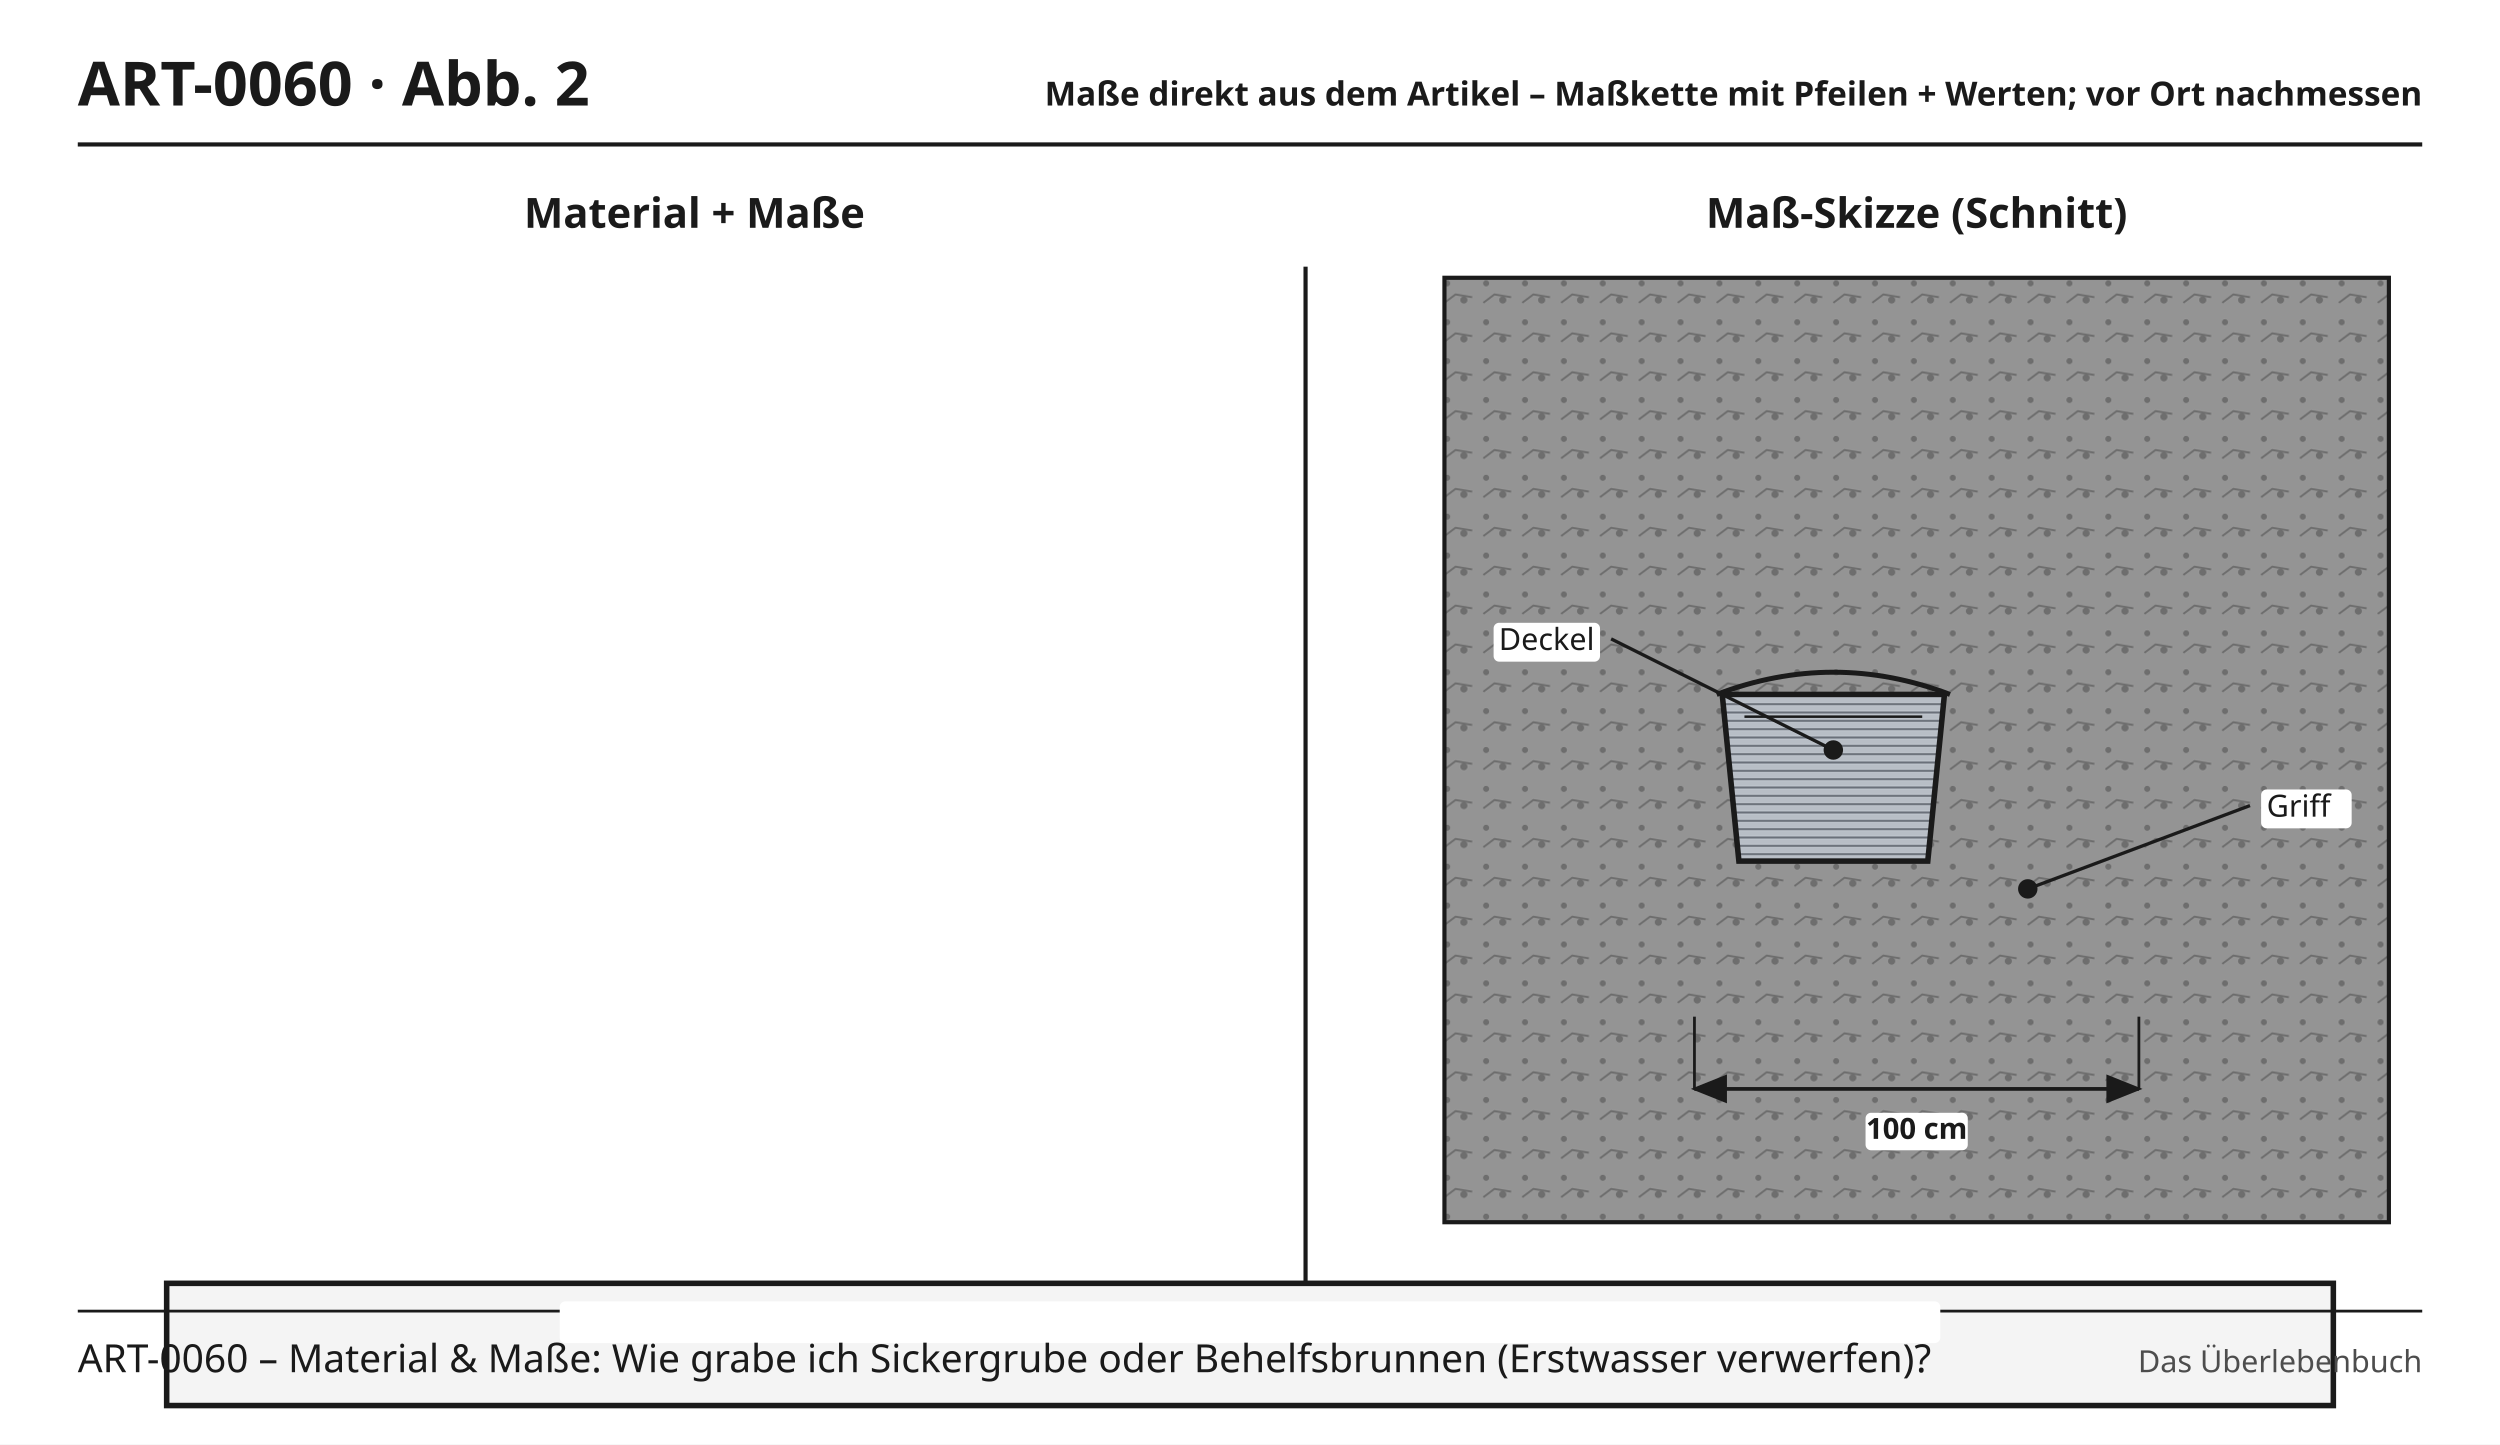
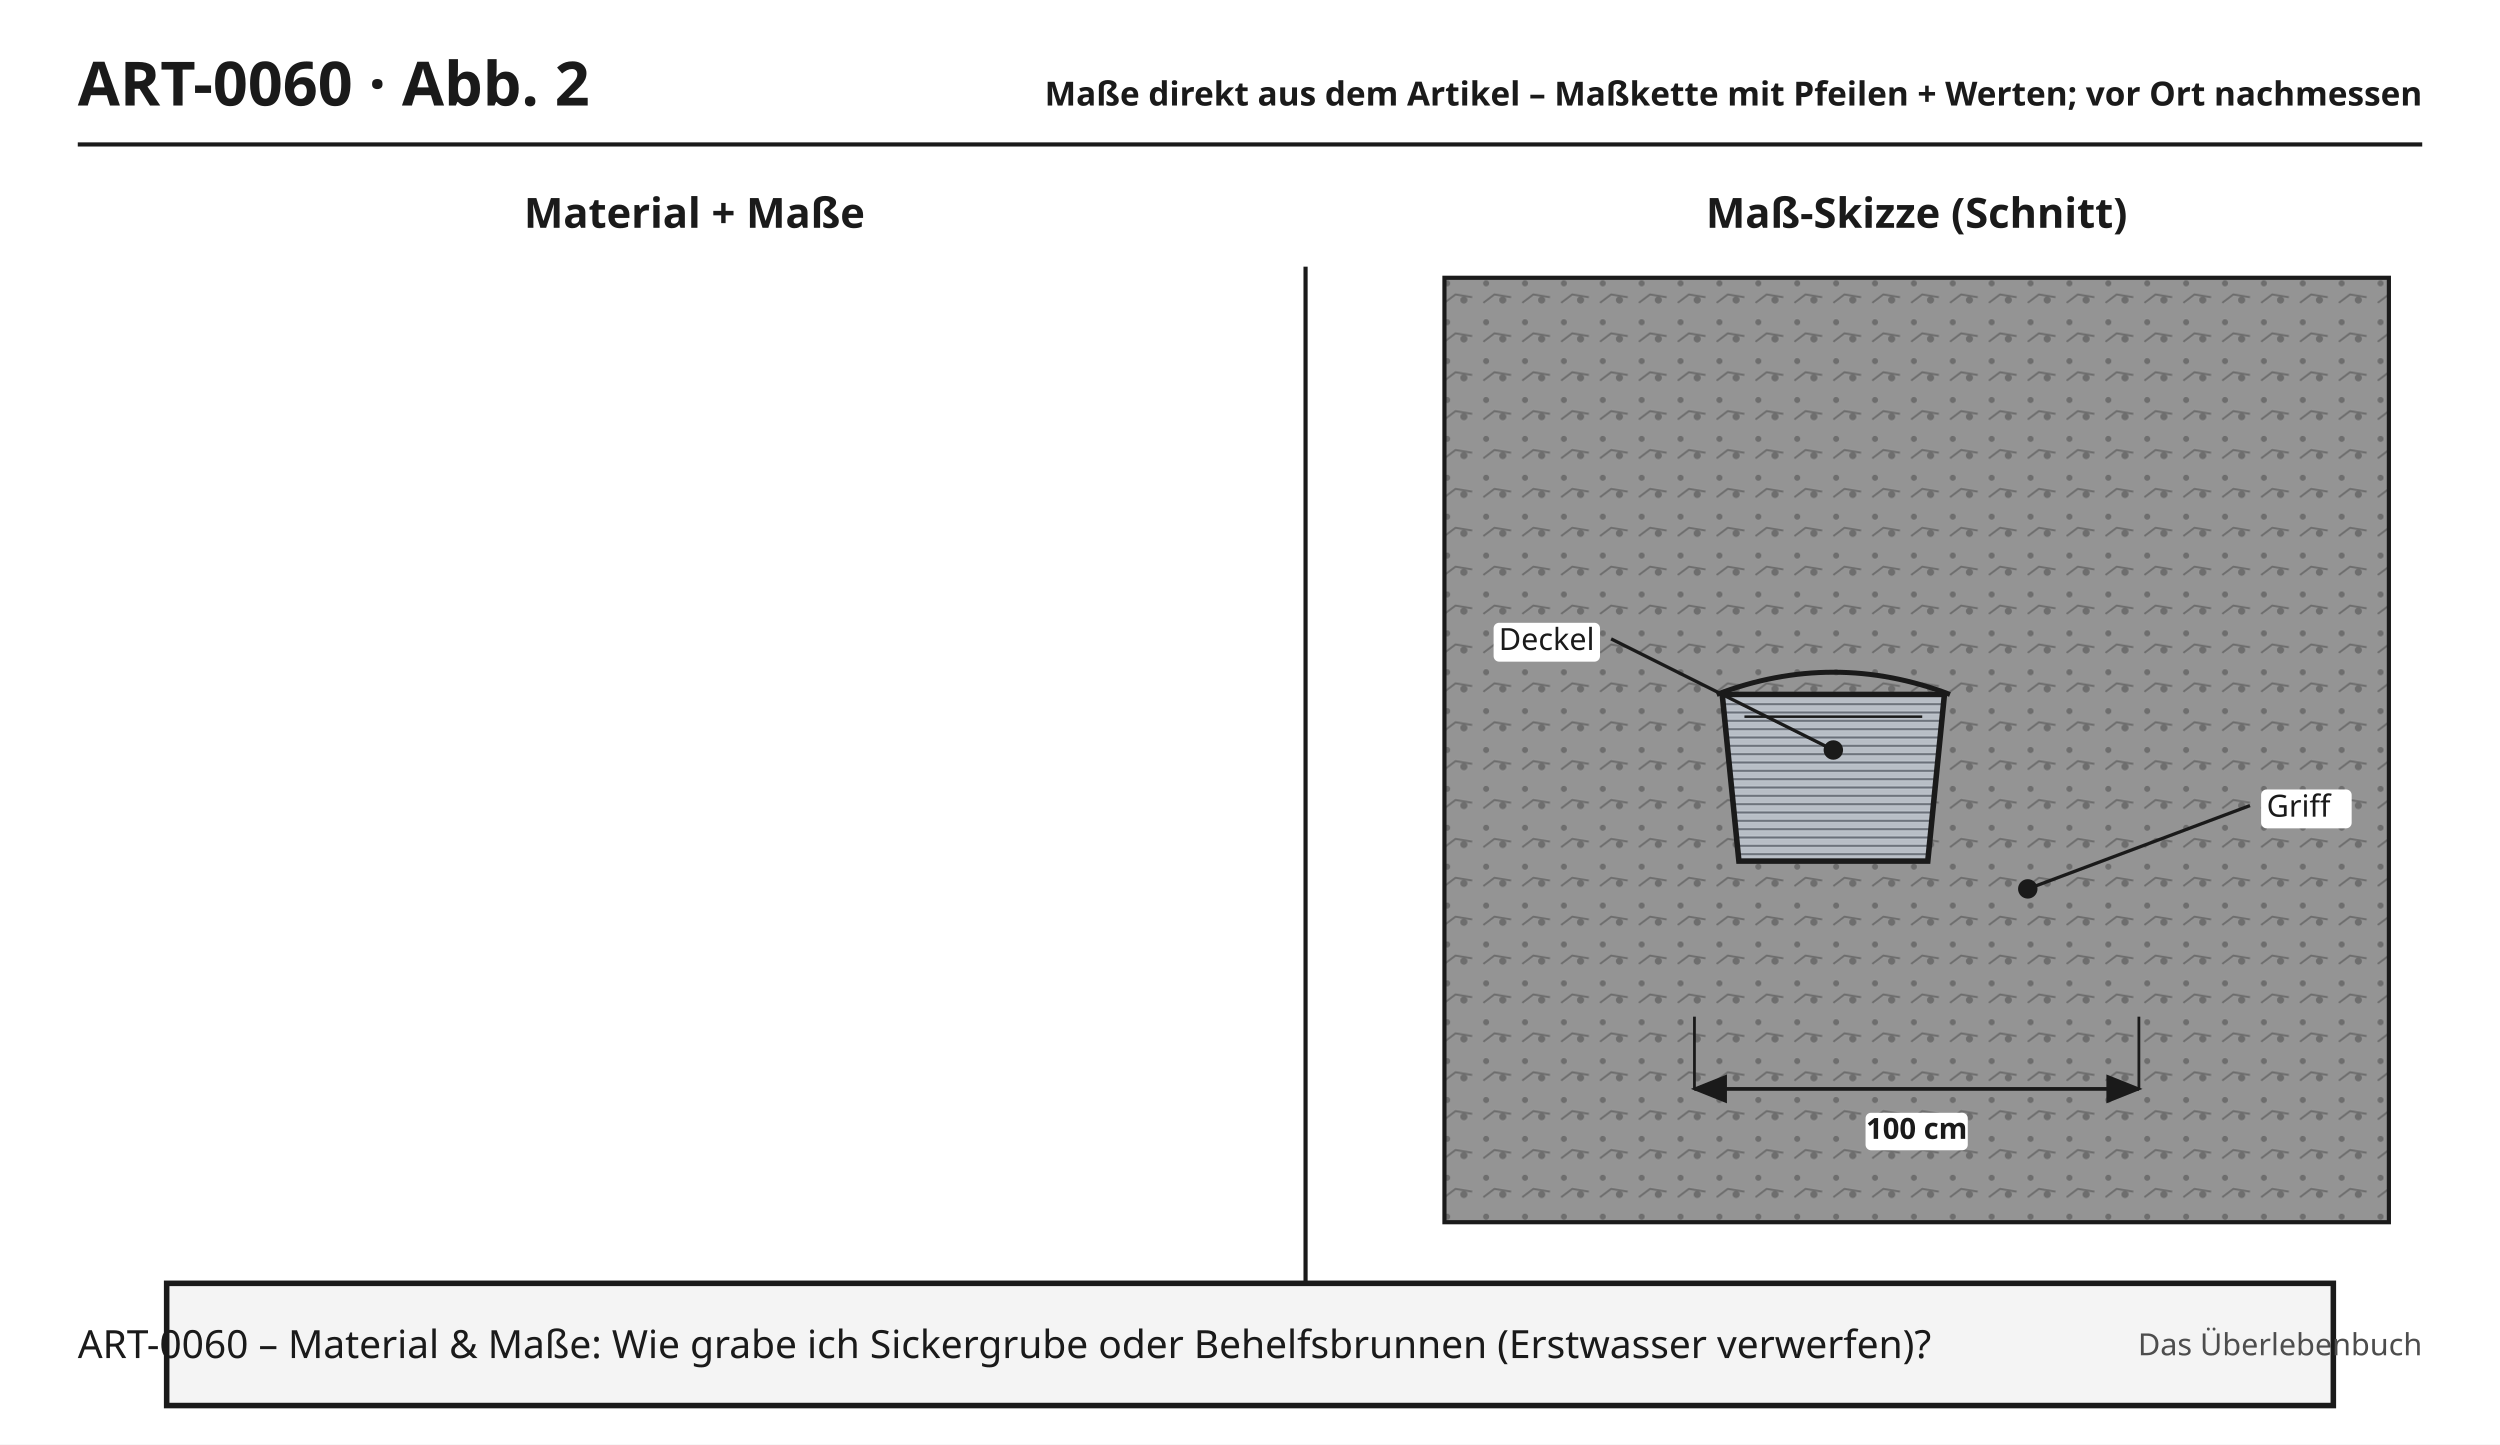
<svg xmlns="http://www.w3.org/2000/svg" viewBox="0 0 900 520" role="img" aria-label="ART-0060 · Abb. 2 – ART-0060 – Material &amp; Maße: Wie grabe ich Sickergrube oder Behelfsbrunnen (Erstwasser verwerfen)?">
  <defs>
    <marker id="ah" markerWidth="10" markerHeight="8" refX="9" refY="4" orient="auto">
      <path d="M0 0 L10 4 L0 8 z" fill="#1a1a1a" />
    </marker>
    <marker id="ahs" markerWidth="10" markerHeight="8" refX="1" refY="4" orient="auto">
      <path d="M10 0 L0 4 L10 8 z" fill="#1a1a1a" />
    </marker>
    <pattern id="hatch" width="8" height="8" patternTransform="rotate(45)" patternUnits="userSpaceOnUse">
      <line x1="0" y1="0" x2="0" y2="8" stroke="#6e6e6e" stroke-width="1.6" />
    </pattern>
    <pattern id="cross" width="8" height="8" patternUnits="userSpaceOnUse">
      <path d="M0 0 L8 8 M8 0 L0 8" stroke="#8a8a8a" stroke-width="1" />
    </pattern>
    <pattern id="dots" width="7" height="7" patternUnits="userSpaceOnUse">
      <circle cx="2" cy="2" r="1.4" fill="#6e6e6e" />
    </pattern>
    <pattern id="wtr" width="24" height="12" patternUnits="userSpaceOnUse">
      <rect width="24" height="12" fill="#6b97bd" />
      <path d="M0 8 q 6 -5 12 0 t 12 0" fill="none" stroke="#3f6f96" stroke-width="1.4" />
    </pattern>
    <pattern id="wood" width="26" height="10" patternUnits="userSpaceOnUse">
      <rect width="26" height="10" fill="#c19a6b" />
      <path d="M0 3 q 6 -2 13 0 t 13 0 M0 7 q 7 2 13 0 t 13 0" fill="none" stroke="#7a5a3a" stroke-width="0.9" />
    </pattern>
    <pattern id="grass" width="12" height="12" patternUnits="userSpaceOnUse">
      <rect width="12" height="12" fill="#b5d1a0" />
      <path d="M2 12 L4 4 M6 12 L7 2 M10 12 L9 6" stroke="#6e6e6e" stroke-width="0.9" />
    </pattern>
    <pattern id="fabric" width="6" height="6" patternUnits="userSpaceOnUse">
      <rect width="6" height="6" fill="#e2e2e2" />
      <path d="M0 0 L6 6 M6 0 L0 6" stroke="#8a8a8a" stroke-width="0.7" />
    </pattern>
    <pattern id="metal" width="20" height="6" patternUnits="userSpaceOnUse">
      <rect width="20" height="6" fill="#b8bec6" />
      <path d="M0 1.5 h20 M0 4.5 h20" stroke="#6e747e" stroke-width="0.7" />
    </pattern>
    <pattern id="stone" width="14" height="14" patternUnits="userSpaceOnUse">
      <rect width="14" height="14" fill="#949494" />
      <circle cx="3" cy="4" r="1.1" fill="#6e6e6e" />
      <circle cx="9" cy="10" r="1.3" fill="#6e6e6e" />
      <path d="M2 11 L6 8 L12 9" stroke="#6e6e6e" stroke-width="0.7" fill="none" />
    </pattern>
  </defs>
  <rect x="0" y="0" width="900" height="520" fill="#ffffff" />
  <line x1="28" y1="52" x2="872" y2="52" stroke="#1a1a1a" stroke-width="1.5" />
  <line x1="470" y1="96" x2="470" y2="470" stroke="#1a1a1a" stroke-width="1.5" />
  <rect x="520" y="100" width="340" height="340" fill="url(#stone)" stroke="#1a1a1a" stroke-width="1.5" />
  <path d="M620 250 L700 250 L694 310 L626 310 Z" fill="url(#metal)" stroke="#1a1a1a" stroke-width="2" />
  <path d="M618 250 Q 660 234 702 250" fill="none" stroke="#1a1a1a" stroke-width="1.8" />
  <line x1="628" y1="258" x2="692" y2="258" stroke="#1a1a1a" stroke-width="0.9" />
  <line x1="610" y1="392" x2="770" y2="392" stroke="#1a1a1a" stroke-width="1" />
  <line x1="610" y1="366" x2="610" y2="392" stroke="#1a1a1a" stroke-width="1" />
  <line x1="770" y1="366" x2="770" y2="392" stroke="#1a1a1a" stroke-width="1" />
  <line x1="610" y1="392" x2="770" y2="392" stroke="#1a1a1a" stroke-width="1.3" marker-start="url(#ahs)" marker-end="url(#ah)" />
  <circle cx="660" cy="270" r="3.5" fill="#1a1a1a" stroke="none" />
  <line x1="660" y1="270" x2="580" y2="230" stroke="#1a1a1a" stroke-width="1.2" />
  <circle cx="730" cy="320" r="3.5" fill="#1a1a1a" stroke="none" />
  <line x1="730" y1="320" x2="810" y2="290" stroke="#1a1a1a" stroke-width="1.2" />
  <rect x="60" y="462" width="780" height="44" fill="#f4f4f4" stroke="#1a1a1a" stroke-width="2" />
-   <line x1="28" y1="472" x2="872" y2="472" stroke="#1a1a1a" stroke-width="1" />
  <text x="28" y="38" font-family="sans-serif" font-size="22" text-anchor="start" font-weight="bold" fill="#1a1a1a">ART-0060 · Abb. 2</text>
  <text x="250" y="82" font-family="sans-serif" font-size="15" text-anchor="middle" font-weight="bold" fill="#1a1a1a">Material + Maße</text>
  <text x="690" y="82" font-family="sans-serif" font-size="15" text-anchor="middle" font-weight="bold" fill="#1a1a1a">Maß-Skizze (Schnitt)</text>
  <rect x="671.6" y="400.6" width="36.8" height="13.5" fill="#ffffff" rx="2" data-halo="1" />
  <text x="690" y="410" font-family="sans-serif" font-size="10.5" text-anchor="middle" font-weight="bold" fill="#1a1a1a">100 cm</text>
  <rect x="537.7" y="224.2" width="38.3" height="14.0" fill="#ffffff" rx="2" data-halo="1" />
  <text x="574" y="234" font-family="sans-serif" font-size="11" text-anchor="end" font-weight="normal" fill="#1a1a1a">Deckel</text>
  <rect x="814.0" y="284.2" width="32.6" height="14.0" fill="#ffffff" rx="2" data-halo="1" />
  <text x="816" y="294" font-family="sans-serif" font-size="11" text-anchor="start" font-weight="normal" fill="#1a1a1a">Griff</text>
-   <rect x="201.5" y="468.5" width="497.0" height="15.0" fill="#ffffff" rx="2" data-halo="1" />
  <text x="872" y="38" font-family="sans-serif" font-size="12" text-anchor="end" font-weight="bold" fill="#1a1a1a">Maße direkt aus dem Artikel – Maßkette mit Pfeilen + Werten; vor Ort nachmessen</text>
-   <text x="28" y="494" font-family="sans-serif" font-size="14" text-anchor="start" font-weight="normal" fill="#1a1a1a">ART-0060 – Material &amp; Maße: Wie grabe ich Sickergrube oder Behelfsbrunnen (Erstwasser verwerfen)?</text>
-   <text x="872" y="494" font-family="sans-serif" font-size="11" text-anchor="end" font-weight="normal" fill="#4d4d4d">Das Überlebenbuch</text>
+   <text x="28" y="488.9" font-family="sans-serif" font-size="14" text-anchor="start" font-weight="normal" fill="#1a1a1a">ART-0060 – Material &amp; Maße: Wie grabe ich Sickergrube oder Behelfsbrunnen (Erstwasser verwerfen)?</text>
+   <text x="872" y="487.9" font-family="sans-serif" font-size="11" text-anchor="end" font-weight="normal" fill="#4d4d4d">Das Überlebenbuch</text>
</svg>
